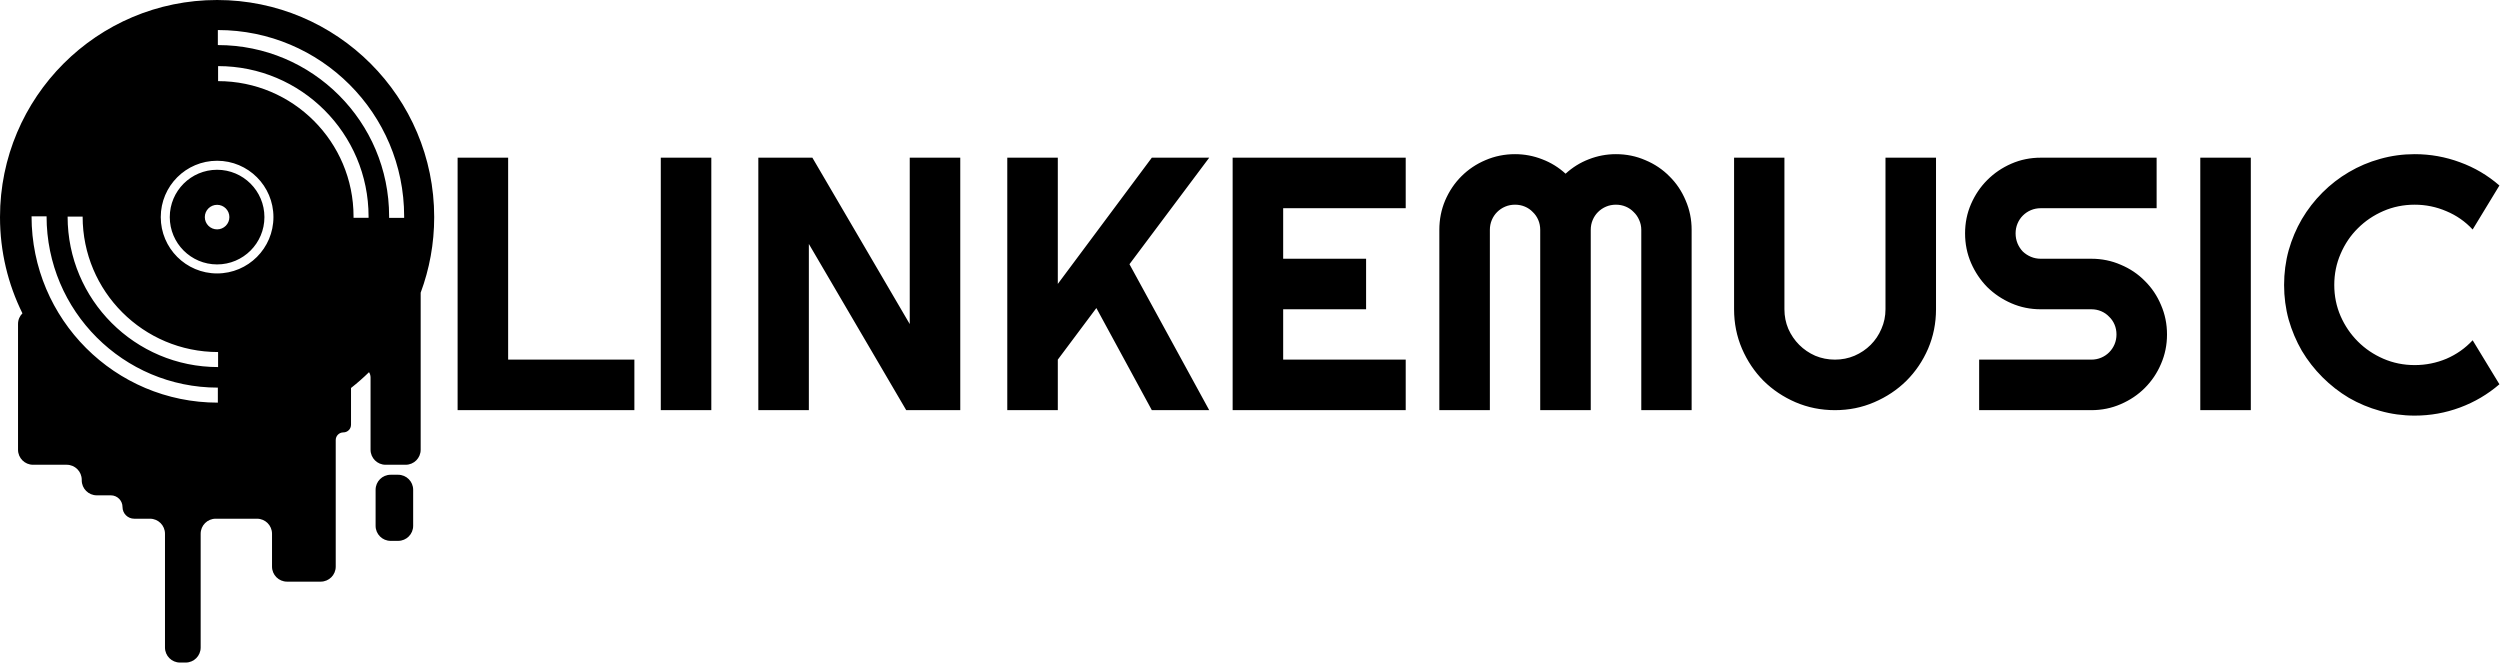
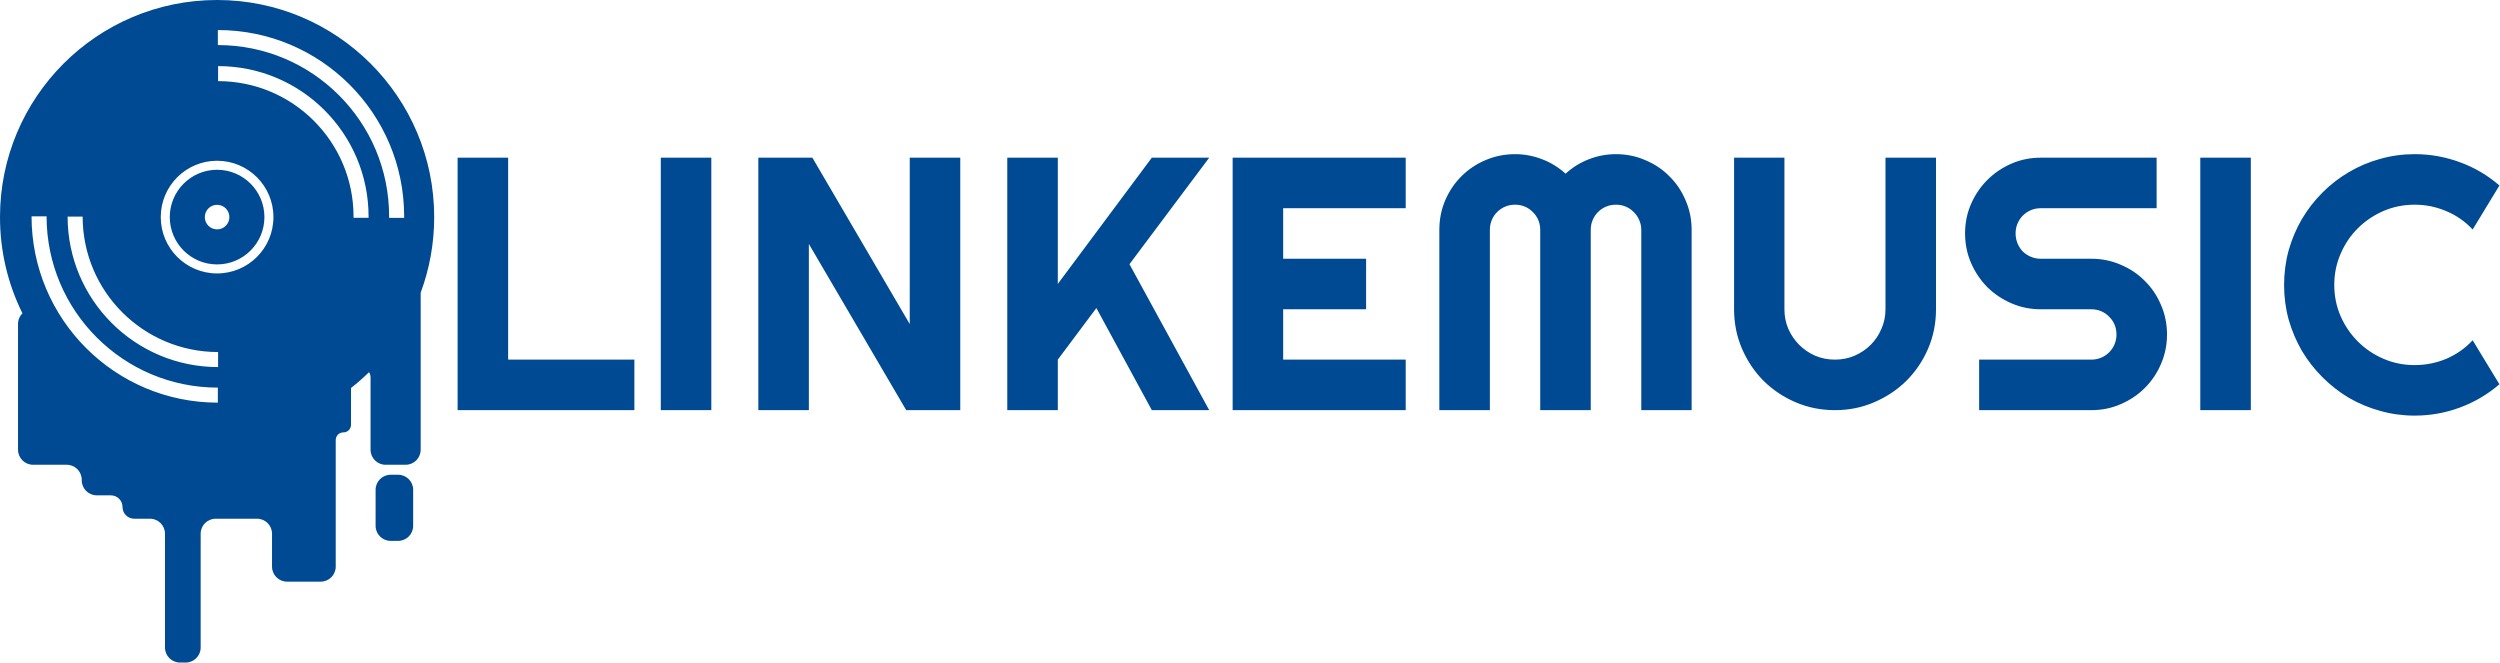
<svg xmlns="http://www.w3.org/2000/svg" width="1664" height="441" viewBox="0 0 1664 441" fill="none">
-   <path fill-rule="evenodd" clip-rule="evenodd" d="M280 194.812C285.82 179.145 289 162.194 289 144.5C289 64.695 224.305 0 144.5 0C64.695 0 0 64.695 0 144.5C0 167.501 5.374 189.247 14.935 208.551C13.152 210.336 12 212.764 12 215.656V257.882V299.346C12 304.869 16.477 309.346 22 309.346H44.405C49.928 309.346 54.405 313.824 54.405 319.346V319.693C54.405 325.216 58.882 329.693 64.405 329.693H73.765C78.061 329.693 81.544 333.176 81.544 337.472C81.544 341.769 85.027 345.252 89.324 345.252H99.814C105.337 345.252 109.814 349.729 109.814 355.252V431C109.814 436.523 114.292 441 119.814 441H123.561C129.084 441 133.561 436.523 133.561 431V355.252C133.561 349.729 138.038 345.252 143.561 345.252H171.055C176.578 345.252 181.055 349.729 181.055 355.252V377.142C181.055 382.665 185.532 387.142 191.055 387.142H213.46C218.983 387.142 223.46 382.665 223.46 377.142V292.892C223.46 290.081 225.738 287.803 228.549 287.803C231.359 287.803 233.637 285.525 233.637 282.715V258.239C237.824 254.953 241.825 251.441 245.622 247.721C246.267 248.731 246.641 249.931 246.641 251.219V299.346C246.641 304.869 251.119 309.346 256.641 309.346H270C275.523 309.346 280 304.869 280 299.346V194.812ZM144.5 182C165.211 182 182 165.211 182 144.5C182 123.789 165.211 107 144.5 107C123.789 107 107 123.789 107 144.5C107 165.211 123.789 182 144.5 182ZM21 144C21 212.483 76.517 268 145 268V258C82.04 258 31 206.96 31 144H21ZM145 30C207.96 30 259 81.04 259 144C259 144.334 258.999 144.667 258.996 145H268.996C268.998 144.81 268.999 144.62 268.999 144.43L269 144.201L269 144C269 75.517 213.483 20 145 20V30ZM145.16 244.32C89.843 244.32 45 199.477 45 144.16H55C55 193.954 95.366 234.32 145.16 234.32V244.32ZM145.16 44V54C194.954 54 235.32 94.366 235.32 144.16C235.32 144.269 235.32 144.378 235.32 144.487L235.319 144.669C235.318 144.763 235.318 144.857 235.317 144.951H245.317C245.318 144.825 245.319 144.7 245.319 144.574L245.32 144.373L245.32 144.16C245.32 88.843 200.477 44 145.16 44ZM144.5 176C161.897 176 176 161.897 176 144.5C176 127.103 161.897 113 144.5 113C127.103 113 113 127.103 113 144.5C113 161.897 127.103 176 144.5 176ZM144.5 152.675C149.015 152.675 152.675 149.015 152.675 144.5C152.675 139.985 149.015 136.325 144.5 136.325C139.985 136.325 136.325 139.985 136.325 144.5C136.325 149.015 139.985 152.675 144.5 152.675ZM250 326C250 320.477 254.477 316 260 316H265C270.523 316 275 320.477 275 326V350C275 355.523 270.523 360 265 360H260C254.477 360 250 355.523 250 350V326ZM304.586 273H422.242V239.367H338.219V104.953H304.586V273ZM439.82 273H473.453V104.953H439.82V273ZM603.18 273H639.156V104.953H605.523V215.695L540.719 104.953H504.742V273H538.375V162.375L603.18 273ZM670.445 273H704.078V239.367L729.742 205.031L766.656 273H804.859L751.773 175.852L804.859 104.953H766.656L704.078 188.977V104.953H670.445V273ZM820.445 273H935.641V239.367H854.078V205.852H909.273V172.219H854.078V138.586H935.641V104.953H820.445V273ZM1092.44 273H1125.95V153C1125.95 146.047 1124.62 139.523 1121.97 133.43C1119.39 127.258 1115.8 121.906 1111.19 117.375C1106.66 112.766 1101.3 109.172 1095.13 106.594C1089.04 103.938 1082.52 102.609 1075.56 102.609C1069.31 102.609 1063.3 103.742 1057.52 106.008C1051.81 108.195 1046.66 111.398 1042.05 115.617C1037.44 111.398 1032.24 108.195 1026.46 106.008C1020.68 103.742 1014.66 102.609 1008.41 102.609C1001.46 102.609 994.898 103.938 988.727 106.594C982.633 109.172 977.281 112.766 972.672 117.375C968.141 121.906 964.547 127.258 961.891 133.43C959.312 139.523 958.023 146.047 958.023 153V273H991.656V153C991.656 150.656 992.086 148.469 992.945 146.438C993.805 144.406 994.977 142.648 996.461 141.164C998.023 139.602 999.82 138.391 1001.85 137.531C1003.88 136.672 1006.07 136.242 1008.41 136.242C1010.76 136.242 1012.95 136.672 1014.98 137.531C1017.01 138.391 1018.77 139.602 1020.25 141.164C1021.81 142.648 1023.02 144.406 1023.88 146.438C1024.74 148.469 1025.17 150.656 1025.17 153V273H1058.8V153C1058.8 150.656 1059.23 148.469 1060.09 146.438C1060.95 144.406 1062.12 142.648 1063.61 141.164C1065.17 139.602 1066.97 138.391 1069 137.531C1071.03 136.672 1073.22 136.242 1075.56 136.242C1077.91 136.242 1080.09 136.672 1082.12 137.531C1084.16 138.391 1085.91 139.602 1087.4 141.164C1088.96 142.648 1090.17 144.406 1091.03 146.438C1091.97 148.469 1092.44 150.656 1092.44 153V273ZM1283.34 232.102C1286.85 223.898 1288.61 215.148 1288.61 205.852V104.953H1254.98V205.852C1254.98 210.461 1254.08 214.797 1252.28 218.859C1250.56 222.922 1248.18 226.477 1245.13 229.523C1242.09 232.57 1238.49 234.992 1234.35 236.789C1230.29 238.508 1225.95 239.367 1221.34 239.367C1216.73 239.367 1212.36 238.508 1208.22 236.789C1204.16 234.992 1200.6 232.57 1197.55 229.523C1194.51 226.477 1192.09 222.922 1190.29 218.859C1188.57 214.797 1187.71 210.461 1187.71 205.852V104.953H1154.2V205.852C1154.2 215.148 1155.95 223.898 1159.47 232.102C1162.98 240.227 1167.75 247.336 1173.77 253.43C1179.86 259.445 1186.97 264.211 1195.09 267.727C1203.3 271.242 1212.05 273 1221.34 273C1230.64 273 1239.35 271.242 1247.48 267.727C1255.68 264.211 1262.83 259.445 1268.92 253.43C1275.02 247.336 1279.82 240.227 1283.34 232.102ZM1311.93 135.773C1309.27 141.867 1307.95 148.391 1307.95 155.344C1307.95 162.297 1309.27 168.859 1311.93 175.031C1314.59 181.125 1318.18 186.477 1322.71 191.086C1327.32 195.617 1332.67 199.211 1338.77 201.867C1344.86 204.523 1351.38 205.852 1358.34 205.852H1391.97C1394.31 205.852 1396.5 206.281 1398.53 207.141C1400.56 208 1402.32 209.211 1403.8 210.773C1405.37 212.258 1406.58 214.016 1407.44 216.047C1408.3 218.078 1408.73 220.266 1408.73 222.609C1408.73 224.953 1408.3 227.141 1407.44 229.172C1406.58 231.203 1405.37 233 1403.8 234.562C1402.32 236.047 1400.56 237.219 1398.53 238.078C1396.5 238.938 1394.31 239.367 1391.97 239.367H1317.32V273H1391.97C1398.92 273 1405.45 271.672 1411.54 269.016C1417.71 266.359 1423.06 262.766 1427.59 258.234C1432.2 253.625 1435.8 248.273 1438.38 242.18C1441.03 236.086 1442.36 229.562 1442.36 222.609C1442.36 215.656 1441.03 209.133 1438.38 203.039C1435.8 196.867 1432.2 191.516 1427.59 186.984C1423.06 182.375 1417.71 178.781 1411.54 176.203C1405.45 173.547 1398.92 172.219 1391.97 172.219H1358.34C1355.99 172.219 1353.8 171.789 1351.77 170.93C1349.74 170.07 1347.95 168.898 1346.38 167.414C1344.9 165.852 1343.73 164.055 1342.87 162.023C1342.01 159.914 1341.58 157.688 1341.58 155.344C1341.58 153 1342.01 150.812 1342.87 148.781C1343.73 146.75 1344.9 144.992 1346.38 143.508C1347.95 141.945 1349.74 140.734 1351.77 139.875C1353.8 139.016 1355.99 138.586 1358.34 138.586H1435.45V104.953H1358.34C1351.38 104.953 1344.86 106.281 1338.77 108.938C1332.67 111.594 1327.32 115.227 1322.71 119.836C1318.18 124.367 1314.59 129.68 1311.93 135.773ZM1464.51 273H1498.14V104.953H1464.51V273ZM1637.36 271.242C1647.05 267.648 1655.8 262.492 1663.61 255.773L1645.8 226.477C1640.88 231.789 1635.05 235.891 1628.34 238.781C1621.62 241.594 1614.59 243 1607.24 243C1599.82 243 1592.87 241.594 1586.38 238.781C1579.9 235.969 1574.23 232.141 1569.39 227.297C1564.55 222.453 1560.72 216.828 1557.91 210.422C1555.09 203.938 1553.69 197.023 1553.69 189.68C1553.69 182.336 1555.09 175.422 1557.91 168.938C1560.72 162.375 1564.55 156.711 1569.39 151.945C1574.23 147.102 1579.9 143.273 1586.38 140.461C1592.87 137.648 1599.82 136.242 1607.24 136.242C1614.59 136.242 1621.62 137.688 1628.34 140.578C1635.05 143.391 1640.88 147.453 1645.8 152.766L1663.61 123.469C1655.8 116.672 1647.05 111.516 1637.36 108C1627.67 104.406 1617.63 102.609 1607.24 102.609C1599.27 102.609 1591.58 103.664 1584.16 105.773C1576.81 107.805 1569.9 110.734 1563.41 114.562C1557.01 118.312 1551.15 122.844 1545.84 128.156C1540.52 133.469 1535.95 139.367 1532.12 145.852C1528.38 152.258 1525.45 159.172 1523.34 166.594C1521.3 174.016 1520.29 181.711 1520.29 189.68C1520.29 197.648 1521.3 205.344 1523.34 212.766C1525.45 220.109 1528.38 227.023 1532.12 233.508C1535.95 239.914 1540.52 245.773 1545.84 251.086C1551.15 256.398 1557.01 260.969 1563.41 264.797C1569.9 268.547 1576.81 271.438 1584.16 273.469C1591.58 275.578 1599.27 276.633 1607.24 276.633C1617.63 276.633 1627.67 274.836 1637.36 271.242Z" fill="black" />
+   <path fill-rule="evenodd" clip-rule="evenodd" d="M280 194.812C285.82 179.145 289 162.194 289 144.5C289 64.695 224.305 0 144.5 0C64.695 0 0 64.695 0 144.5C0 167.501 5.374 189.247 14.935 208.551C13.152 210.336 12 212.764 12 215.656V257.882V299.346C12 304.869 16.477 309.346 22 309.346H44.405C49.928 309.346 54.405 313.824 54.405 319.346V319.693C54.405 325.216 58.882 329.693 64.405 329.693H73.765C78.061 329.693 81.544 333.176 81.544 337.472C81.544 341.769 85.027 345.252 89.324 345.252H99.814C105.337 345.252 109.814 349.729 109.814 355.252V431C109.814 436.523 114.292 441 119.814 441H123.561C129.084 441 133.561 436.523 133.561 431V355.252C133.561 349.729 138.038 345.252 143.561 345.252H171.055C176.578 345.252 181.055 349.729 181.055 355.252V377.142C181.055 382.665 185.532 387.142 191.055 387.142H213.46C218.983 387.142 223.46 382.665 223.46 377.142V292.892C223.46 290.081 225.738 287.803 228.549 287.803C231.359 287.803 233.637 285.525 233.637 282.715V258.239C237.824 254.953 241.825 251.441 245.622 247.721C246.267 248.731 246.641 249.931 246.641 251.219V299.346C246.641 304.869 251.119 309.346 256.641 309.346H270C275.523 309.346 280 304.869 280 299.346V194.812ZM144.5 182C165.211 182 182 165.211 182 144.5C182 123.789 165.211 107 144.5 107C123.789 107 107 123.789 107 144.5C107 165.211 123.789 182 144.5 182ZM21 144C21 212.483 76.517 268 145 268V258C82.04 258 31 206.96 31 144H21ZM145 30C207.96 30 259 81.04 259 144C259 144.334 258.999 144.667 258.996 145H268.996C268.997 144.885 268.998 144.77 268.998 144.655C268.999 144.542 268.999 144.43 269 144.317C269 144.212 269 144.106 269 144C269 75.517 213.483 20 145 20V30ZM145.16 244.32C89.843 244.32 45 199.477 45 144.16H55C55 193.954 95.366 234.32 145.16 234.32V244.32ZM145.16 44V54C194.954 54 235.32 94.366 235.32 144.16C235.32 144.304 235.32 144.448 235.319 144.591C235.319 144.711 235.318 144.831 235.317 144.951H245.317C245.319 144.688 245.32 144.424 245.32 144.16C245.32 88.843 200.477 44 145.16 44ZM144.5 176C161.897 176 176 161.897 176 144.5C176 127.103 161.897 113 144.5 113C127.103 113 113 127.103 113 144.5C113 161.897 127.103 176 144.5 176ZM144.5 152.675C149.015 152.675 152.675 149.015 152.675 144.5C152.675 139.985 149.015 136.325 144.5 136.325C139.985 136.325 136.325 139.985 136.325 144.5C136.325 149.015 139.985 152.675 144.5 152.675ZM250 326C250 320.477 254.477 316 260 316H265C270.523 316 275 320.477 275 326V350C275 355.523 270.523 360 265 360H260C254.477 360 250 355.523 250 350V326ZM304.586 273H422.242V239.367H338.219V104.953H304.586V273ZM439.82 273H473.453V104.953H439.82V273ZM603.18 273H639.156V104.953H605.523V215.695L540.719 104.953H504.742V273H538.375V162.375L603.18 273ZM670.445 273H704.078V239.367L729.742 205.031L766.656 273H804.859L751.773 175.852L804.859 104.953H766.656L704.078 188.977V104.953H670.445V273ZM820.445 273H935.641V239.367H854.078V205.852H909.273V172.219H854.078V138.586H935.641V104.953H820.445V273ZM1092.44 273H1125.95V153C1125.95 146.047 1124.62 139.523 1121.97 133.43C1119.39 127.258 1115.8 121.906 1111.19 117.375C1106.66 112.766 1101.3 109.172 1095.13 106.594C1089.04 103.938 1082.52 102.609 1075.56 102.609C1069.31 102.609 1063.3 103.742 1057.52 106.008C1051.81 108.195 1046.66 111.398 1042.05 115.617C1037.44 111.398 1032.24 108.195 1026.46 106.008C1020.68 103.742 1014.66 102.609 1008.41 102.609C1001.46 102.609 994.898 103.938 988.727 106.594C982.633 109.172 977.281 112.766 972.672 117.375C968.141 121.906 964.547 127.258 961.891 133.43C959.312 139.523 958.023 146.047 958.023 153V273H991.656V153C991.656 150.656 992.086 148.469 992.945 146.438C993.805 144.406 994.977 142.648 996.461 141.164C998.023 139.602 999.82 138.391 1001.85 137.531C1003.88 136.672 1006.07 136.242 1008.41 136.242C1010.76 136.242 1012.95 136.672 1014.98 137.531C1017.01 138.391 1018.77 139.602 1020.25 141.164C1021.81 142.648 1023.02 144.406 1023.88 146.438C1024.74 148.469 1025.17 150.656 1025.17 153V273H1058.8V153C1058.8 150.656 1059.23 148.469 1060.09 146.438C1060.95 144.406 1062.12 142.648 1063.61 141.164C1065.17 139.602 1066.97 138.391 1069 137.531C1071.03 136.672 1073.22 136.242 1075.56 136.242C1077.91 136.242 1080.09 136.672 1082.12 137.531C1084.16 138.391 1085.91 139.602 1087.4 141.164C1088.96 142.648 1090.17 144.406 1091.03 146.438C1091.97 148.469 1092.44 150.656 1092.44 153V273ZM1283.34 232.102C1286.85 223.898 1288.61 215.148 1288.61 205.852V104.953H1254.98V205.852C1254.98 210.461 1254.08 214.797 1252.28 218.859C1250.56 222.922 1248.18 226.477 1245.13 229.523C1242.09 232.57 1238.49 234.992 1234.35 236.789C1230.29 238.508 1225.95 239.367 1221.34 239.367C1216.73 239.367 1212.36 238.508 1208.22 236.789C1204.16 234.992 1200.6 232.57 1197.55 229.523C1194.51 226.477 1192.09 222.922 1190.29 218.859C1188.57 214.797 1187.71 210.461 1187.71 205.852V104.953H1154.2V205.852C1154.2 215.148 1155.95 223.898 1159.47 232.102C1162.98 240.227 1167.75 247.336 1173.77 253.43C1179.86 259.445 1186.97 264.211 1195.09 267.727C1203.3 271.242 1212.05 273 1221.34 273C1230.64 273 1239.35 271.242 1247.48 267.727C1255.68 264.211 1262.83 259.445 1268.92 253.43C1275.02 247.336 1279.82 240.227 1283.34 232.102ZM1311.93 135.773C1309.27 141.867 1307.95 148.391 1307.95 155.344C1307.95 162.297 1309.27 168.859 1311.93 175.031C1314.59 181.125 1318.18 186.477 1322.71 191.086C1327.32 195.617 1332.67 199.211 1338.77 201.867C1344.86 204.523 1351.38 205.852 1358.34 205.852H1391.97C1394.31 205.852 1396.5 206.281 1398.53 207.141C1400.56 208 1402.32 209.211 1403.8 210.773C1405.37 212.258 1406.58 214.016 1407.44 216.047C1408.3 218.078 1408.73 220.266 1408.73 222.609C1408.73 224.953 1408.3 227.141 1407.44 229.172C1406.58 231.203 1405.37 233 1403.8 234.562C1402.32 236.047 1400.56 237.219 1398.53 238.078C1396.5 238.938 1394.31 239.367 1391.97 239.367H1317.32V273H1391.97C1398.92 273 1405.45 271.672 1411.54 269.016C1417.71 266.359 1423.06 262.766 1427.59 258.234C1432.2 253.625 1435.8 248.273 1438.38 242.18C1441.03 236.086 1442.36 229.562 1442.36 222.609C1442.36 215.656 1441.03 209.133 1438.38 203.039C1435.8 196.867 1432.2 191.516 1427.59 186.984C1423.06 182.375 1417.71 178.781 1411.54 176.203C1405.45 173.547 1398.92 172.219 1391.97 172.219H1358.34C1355.99 172.219 1353.8 171.789 1351.77 170.93C1349.74 170.07 1347.95 168.898 1346.38 167.414C1344.9 165.852 1343.73 164.055 1342.87 162.023C1342.01 159.914 1341.58 157.688 1341.58 155.344C1341.58 153 1342.01 150.812 1342.87 148.781C1343.73 146.75 1344.9 144.992 1346.38 143.508C1347.95 141.945 1349.74 140.734 1351.77 139.875C1353.8 139.016 1355.99 138.586 1358.34 138.586H1435.45V104.953H1358.34C1351.38 104.953 1344.86 106.281 1338.77 108.938C1332.67 111.594 1327.32 115.227 1322.71 119.836C1318.18 124.367 1314.59 129.68 1311.93 135.773ZM1464.51 273H1498.14V104.953H1464.51V273ZM1637.36 271.242C1647.05 267.648 1655.8 262.492 1663.61 255.773L1645.8 226.477C1640.88 231.789 1635.05 235.891 1628.34 238.781C1621.62 241.594 1614.59 243 1607.24 243C1599.82 243 1592.87 241.594 1586.38 238.781C1579.9 235.969 1574.23 232.141 1569.39 227.297C1564.55 222.453 1560.72 216.828 1557.91 210.422C1555.09 203.938 1553.69 197.023 1553.69 189.68C1553.69 182.336 1555.09 175.422 1557.91 168.938C1560.72 162.375 1564.55 156.711 1569.39 151.945C1574.23 147.102 1579.9 143.273 1586.38 140.461C1592.87 137.648 1599.82 136.242 1607.24 136.242C1614.59 136.242 1621.62 137.688 1628.34 140.578C1635.05 143.391 1640.88 147.453 1645.8 152.766L1663.61 123.469C1655.8 116.672 1647.05 111.516 1637.36 108C1627.67 104.406 1617.63 102.609 1607.24 102.609C1599.27 102.609 1591.58 103.664 1584.16 105.773C1576.81 107.805 1569.9 110.734 1563.41 114.562C1557.01 118.312 1551.15 122.844 1545.84 128.156C1540.52 133.469 1535.95 139.367 1532.12 145.852C1528.38 152.258 1525.45 159.172 1523.34 166.594C1521.3 174.016 1520.29 181.711 1520.29 189.68C1520.29 197.648 1521.3 205.344 1523.34 212.766C1525.45 220.109 1528.38 227.023 1532.12 233.508C1535.95 239.914 1540.52 245.773 1545.84 251.086C1551.15 256.398 1557.01 260.969 1563.41 264.797C1569.9 268.547 1576.81 271.438 1584.16 273.469C1591.58 275.578 1599.27 276.633 1607.24 276.633C1617.63 276.633 1627.67 274.836 1637.36 271.242Z" fill="#004A94" />
</svg>
